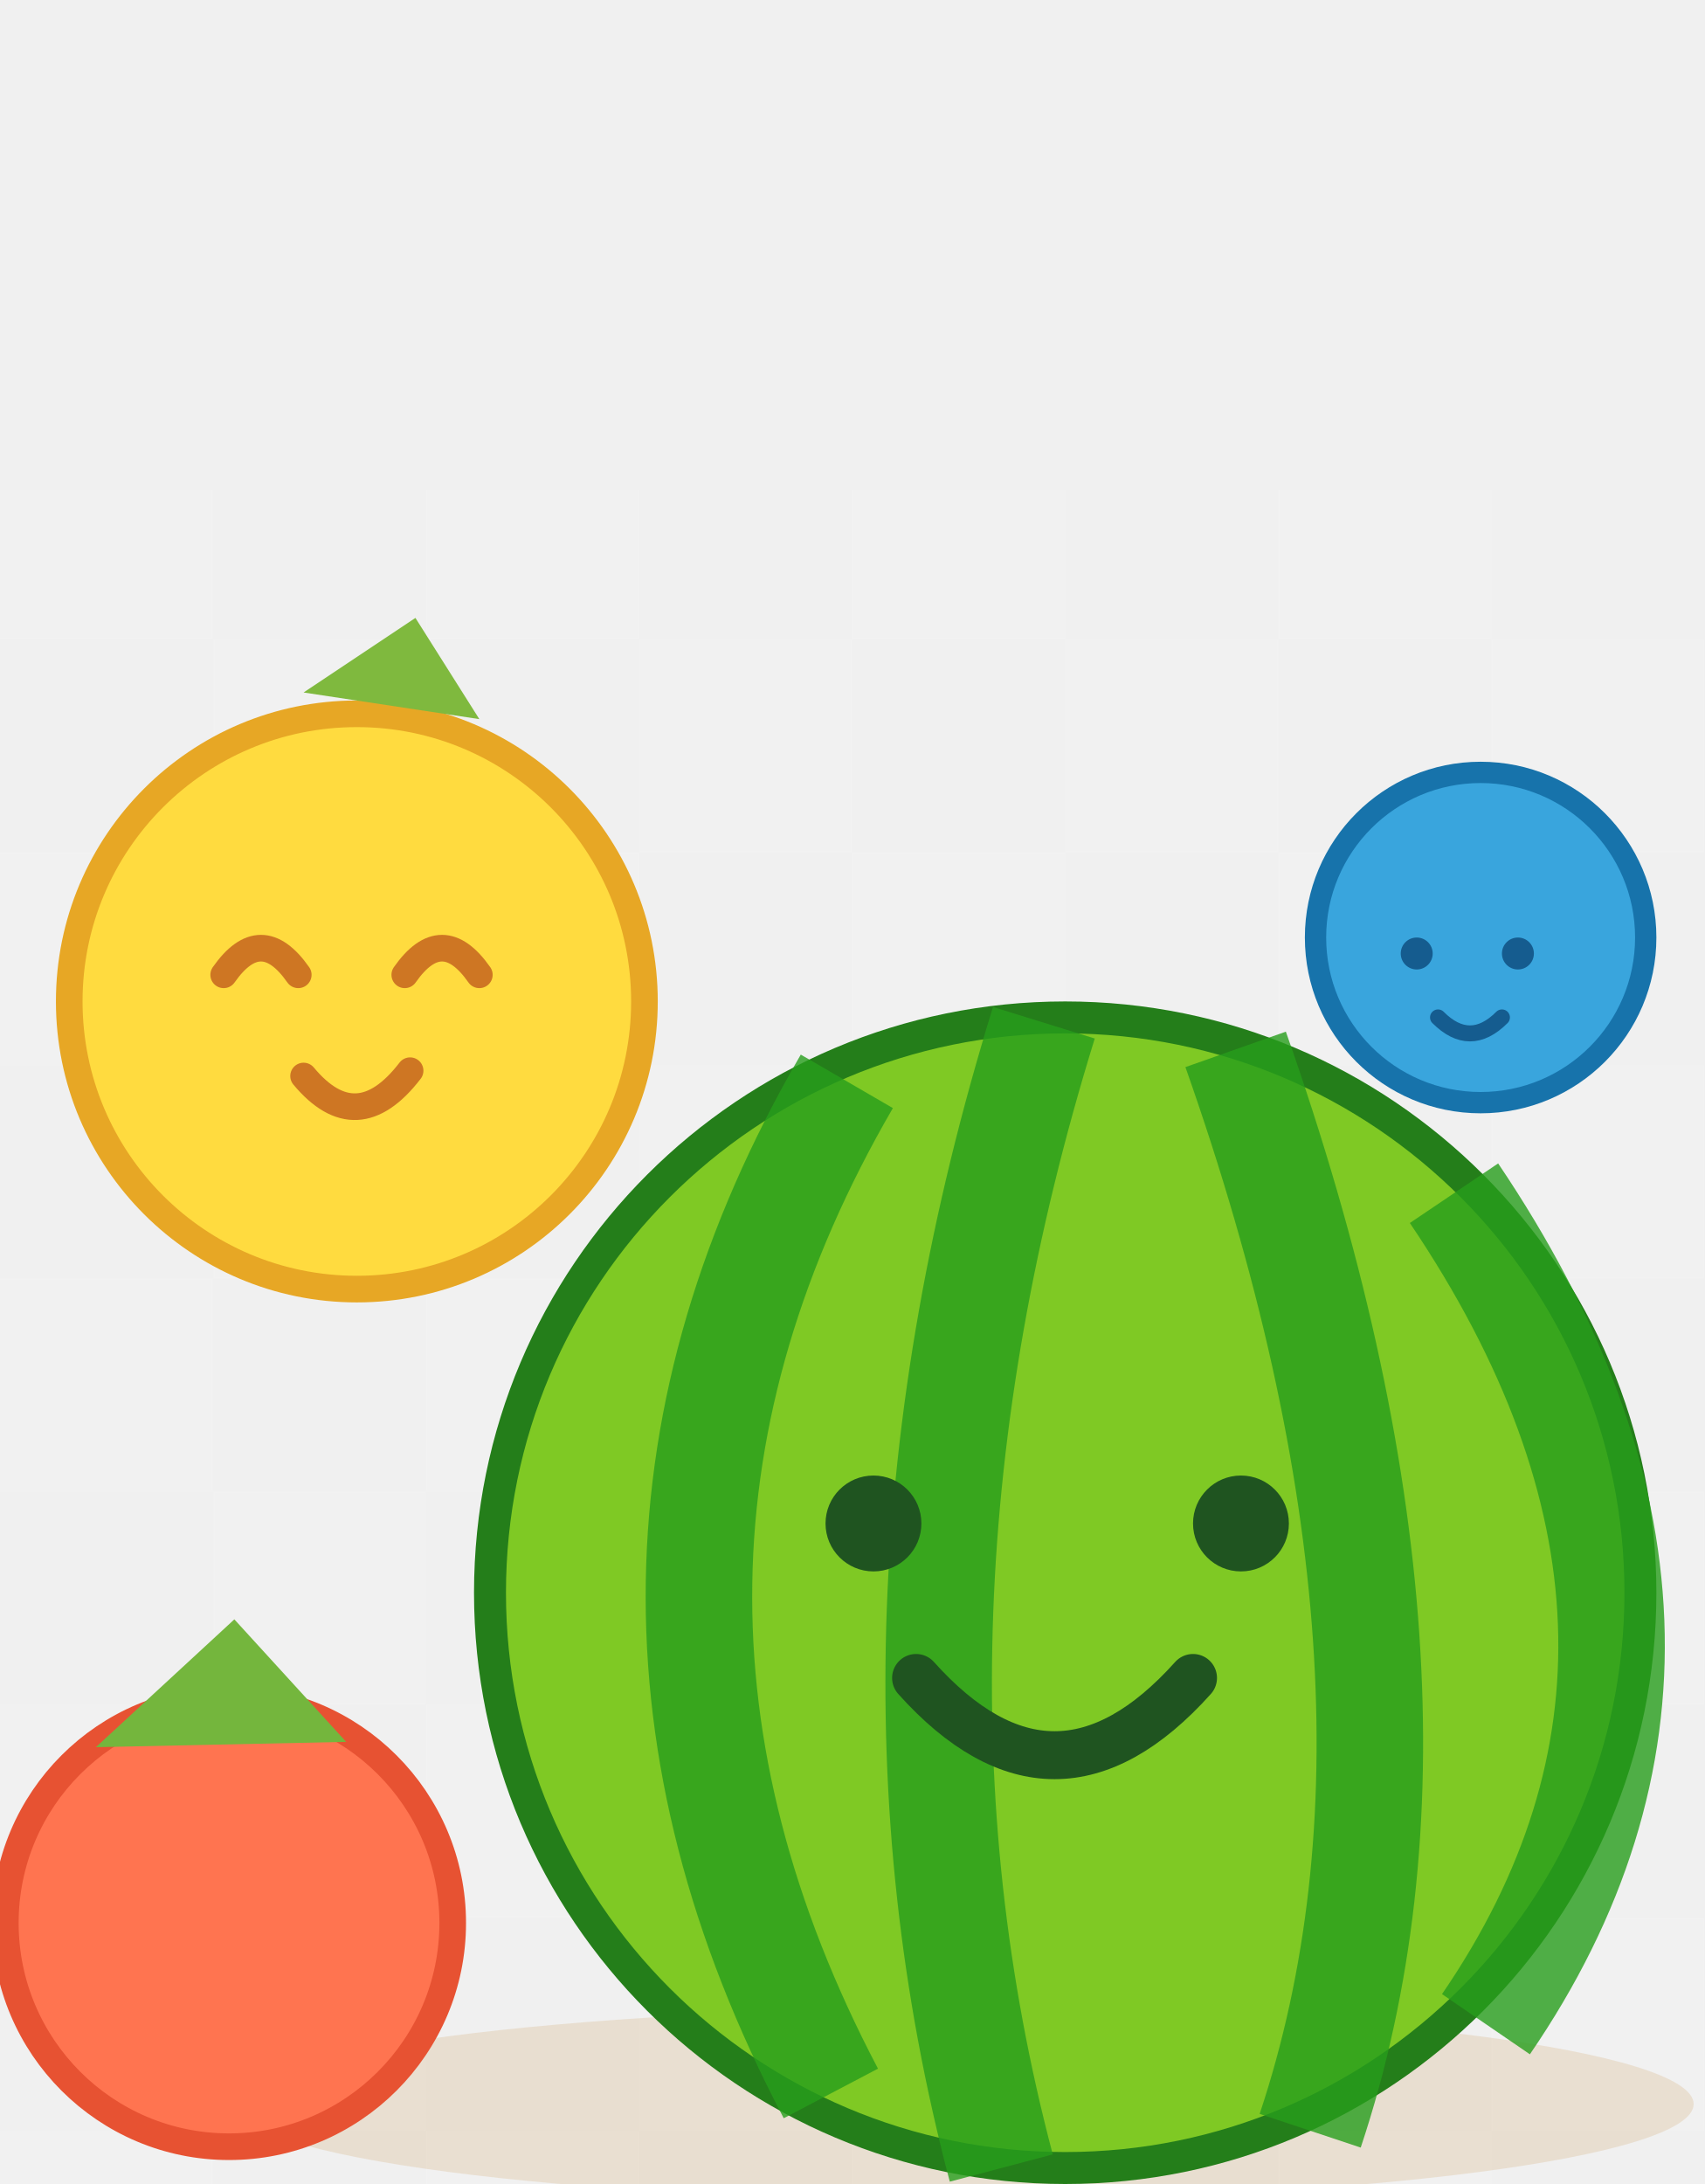
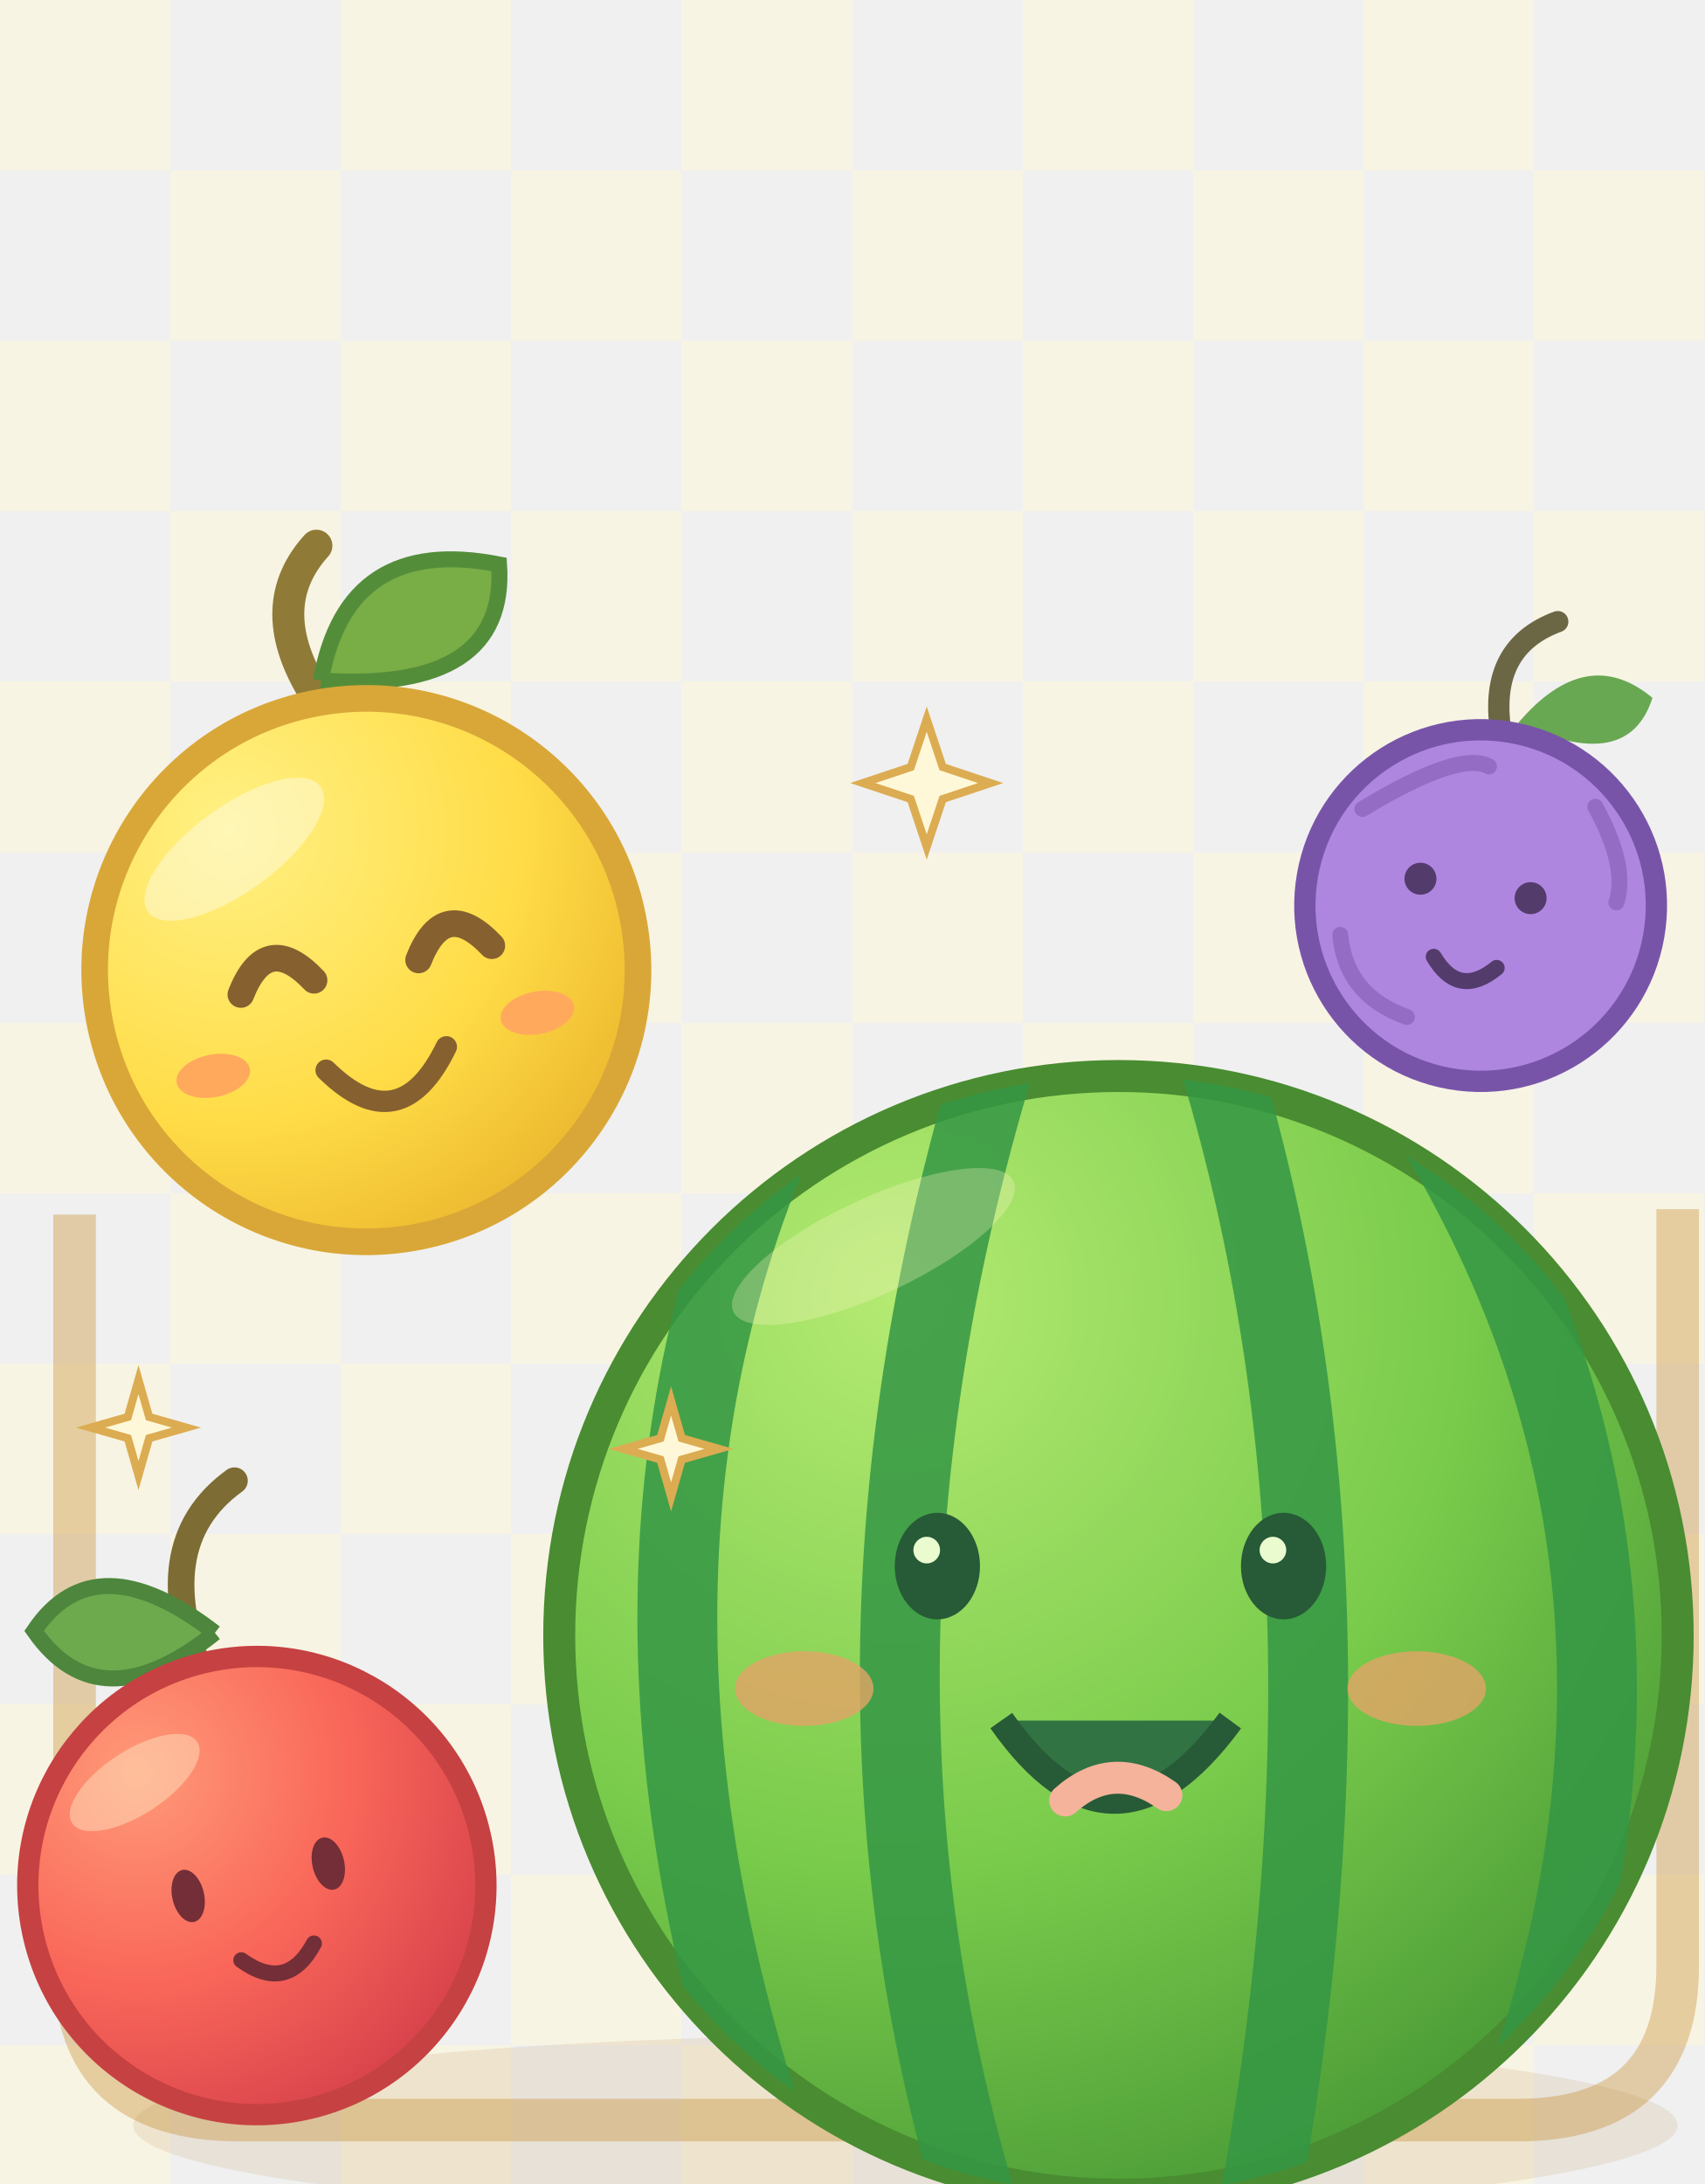
- <svg xmlns="http://www.w3.org/2000/svg" viewBox="0 0 320 410" fill="none">
+ <svg xmlns="http://www.w3.org/2000/svg" viewBox="0 0 320 410" fill="none" role="img" aria-labelledby="fm-art-title">
  <defs>
-     <pattern id="checks" width="80" height="80" patternUnits="userSpaceOnUse">
-       <rect width="40" height="40" fill="#fff" opacity=".1" />
-       <rect x="40" y="40" width="40" height="40" fill="#fff" opacity=".1" />
+     <radialGradient id="fm-melon" cx=".3" cy=".2" r=".85">
+       <stop stop-color="#b4ea72" />
+       <stop offset=".6" stop-color="#79cb4b" />
+       <stop offset="1" stop-color="#4d9d38" />
+     </radialGradient>
+     <radialGradient id="fm-lemon" cx=".3" cy=".2" r=".9">
+       <stop stop-color="#fff184" />
+       <stop offset=".6" stop-color="#ffdc47" />
+       <stop offset="1" stop-color="#eab42b" />
+     </radialGradient>
+     <radialGradient id="fm-cherry" cx=".3" cy=".2" r=".85">
+       <stop stop-color="#ff9a78" />
+       <stop offset=".55" stop-color="#f96659" />
+       <stop offset="1" stop-color="#d8434c" />
+     </radialGradient>
+     <pattern id="fm-cloth" width="64" height="64" patternUnits="userSpaceOnUse">
+       <path d="M0 0h32v32H0zM32 32h32v32H32z" fill="#fff7d6" opacity=".5" />
    </pattern>
+     <clipPath id="fm-melon-clip">
+       <circle cx="210" cy="307" r="105" />
+     </clipPath>
  </defs>
-   <path d="M0 92h320v318H0z" fill="url(#checks)" />
-   <ellipse cx="181" cy="395" rx="137" ry="18" fill="#bd7a1e" opacity=".15" />
-   <circle cx="200" cy="299" r="108" fill="#7fc924" stroke="#247e1a" stroke-width="6" />
-   <path d="M159 203q-54 93-3 190M196 192q-35 113-8 215M232 197q42 119 14 203M273 224q56 83 6 156" stroke="#279e1b" stroke-width="20" opacity=".8" />
-   <circle cx="164" cy="286" r="9" fill="#1f5420" />
-   <circle cx="233" cy="286" r="9" fill="#1f5420" />
-   <path d="M172 315q26 29 52 0" stroke="#1f5420" stroke-width="9" stroke-linecap="round" />
-   <circle cx="67" cy="188" r="54" fill="#ffdb3f" stroke="#e7a725" stroke-width="5" />
-   <path d="M42 183q7-10 14 0M76 183q7-10 14 0M57 202q10 12 20-1" stroke="#ce7623" stroke-width="5" stroke-linecap="round" />
-   <path d="m57 130 21-14 12 19" fill="#7fb93e" />
-   <circle cx="43" cy="361" r="42" fill="#ff7450" stroke="#e75232" stroke-width="5" />
-   <path d="m18 328 26-24 21 23" fill="#74b63d" />
-   <circle cx="278" cy="176" r="31" fill="#39a5dd" stroke="#1773ab" stroke-width="4" />
-   <circle cx="266" cy="179" r="3" fill="#155c8f" />
-   <circle cx="285" cy="179" r="3" fill="#155c8f" />
-   <path d="M270 191q6 6 12 0" stroke="#155c8f" stroke-width="3" stroke-linecap="round" />
+   <path fill="url(#fm-cloth)" d="M0 0h320v410H0z" />
+   <path d="M14 228v141q0 29 31 29h240q30 0 30-29V227" stroke="#d2a55d" stroke-width="8" opacity=".5" />
+   <ellipse cx="170" cy="399" rx="145" ry="17" fill="#a77a39" opacity=".13" />
+   <g transform="rotate(-11 69 178)">
+     <path d="M68 128q-6-17 6-26" stroke="#8f7b37" stroke-width="6" stroke-linecap="round" />
+     <path d="M70 127q10-26 37-15-3 24-37 15" fill="#79ad45" stroke="#548d3a" stroke-width="3" />
+     <circle cx="68" cy="182" r="51" fill="url(#fm-lemon)" stroke="#d9a738" stroke-width="5" />
+     <ellipse cx="48" cy="155" rx="20" ry="8" transform="rotate(-25 48 155)" fill="#fff" opacity=".4" />
+     <path d="M44 182q7-11 14 0M78 182q7-11 14 0" stroke="#86602f" stroke-width="5" stroke-linecap="round" />
+     <ellipse cx="36" cy="196" rx="7" ry="4" fill="#ffa95d" />
+     <ellipse cx="98" cy="196" rx="7" ry="4" fill="#ffa95d" />
+     <path d="M57 199q11 16 23 0" stroke="#86602f" stroke-width="4" stroke-linecap="round" />
+   </g>
+   <g transform="rotate(10 278 170)">
+     <path d="M276 137q-5-15 7-22" stroke="#6b6745" stroke-width="4" stroke-linecap="round" />
+     <path d="M279 135q10-17 24-9-2 15-24 9" fill="#69a852" />
+     <circle cx="278" cy="170" r="33" fill="#ae86df" stroke="#7854a9" stroke-width="4" />
+     <path d="M253 156q16-14 22-12M296 148q8 10 7 17M253 180q3 11 15 13" stroke="#956cc4" stroke-width="3" stroke-linecap="round" />
+     <circle cx="266" cy="167" r="3" fill="#533b6b" />
+     <circle cx="287" cy="167" r="3" fill="#533b6b" />
+     <path d="M271 181q6 7 12 0" stroke="#533b6b" stroke-width="3" stroke-linecap="round" />
+   </g>
+   <circle cx="210" cy="307" r="105" fill="url(#fm-melon)" stroke="#498c31" stroke-width="6" />
+   <g clip-path="url(#fm-melon-clip)" stroke="#349644" stroke-width="15" opacity=".85">
+     <path d="M151 201q-45 90-5 206M189 192q-38 119-4 227M227 193q32 100 9 223M268 209q57 92 12 200" />
+   </g>
+   <ellipse cx="164" cy="234" rx="29" ry="9" transform="rotate(-25 164 234)" fill="#fff8ca" opacity=".28" />
+   <g fill="#275a36">
+     <ellipse cx="176" cy="294" rx="8" ry="10" />
+     <ellipse cx="241" cy="294" rx="8" ry="10" />
+   </g>
+   <g fill="#eafbd0">
+     <circle cx="174" cy="291" r="2.5" />
+     <circle cx="239" cy="291" r="2.5" />
+   </g>
+   <g fill="#e4a466" opacity=".8">
+     <ellipse cx="151" cy="317" rx="13" ry="7" />
+     <ellipse cx="266" cy="317" rx="13" ry="7" />
+   </g>
+   <path d="M188 323q21 30 43 0" fill="#317343" stroke="#275a36" stroke-width="5" stroke-linejoin="round" />
+   <path d="M200 338q9-8 19-1" stroke="#f4b39a" stroke-width="6" stroke-linecap="round" />
+   <g transform="rotate(-13 48 353)">
+     <path d="M47 315q-5-28 14-36" stroke="#7d6c33" stroke-width="5" stroke-linecap="round" />
+     <path d="M51 306q-18-22-33-8 8 20 33 8" fill="#6caa4d" stroke="#4d863c" stroke-width="3" />
+     <circle cx="48" cy="354" r="43" fill="url(#fm-cherry)" stroke="#c64142" stroke-width="4" />
+     <ellipse cx="30" cy="330" rx="14" ry="6" transform="rotate(-20 30 330)" fill="#fff4cf" opacity=".4" />
+     <ellipse cx="35" cy="353" rx="3" ry="5" fill="#742e37" />
+     <ellipse cx="62" cy="353" rx="3" ry="5" fill="#742e37" />
+     <path d="M42 367q7 8 14 0" stroke="#742e37" stroke-width="3" stroke-linecap="round" />
+   </g>
+   <g fill="#fff8d8" stroke="#dcac52" stroke-width="1.5">
+     <path d="m174 135 3 9 9 3-9 3-3 9-3-9-9-3 9-3z" />
+     <path d="m26 259 2 7 7 2-7 2-2 7-2-7-7-2 7-2z" />
+     <path d="m126 263 2 7 7 2-7 2-2 7-2-7-7-2 7-2z" />
+   </g>
</svg>
